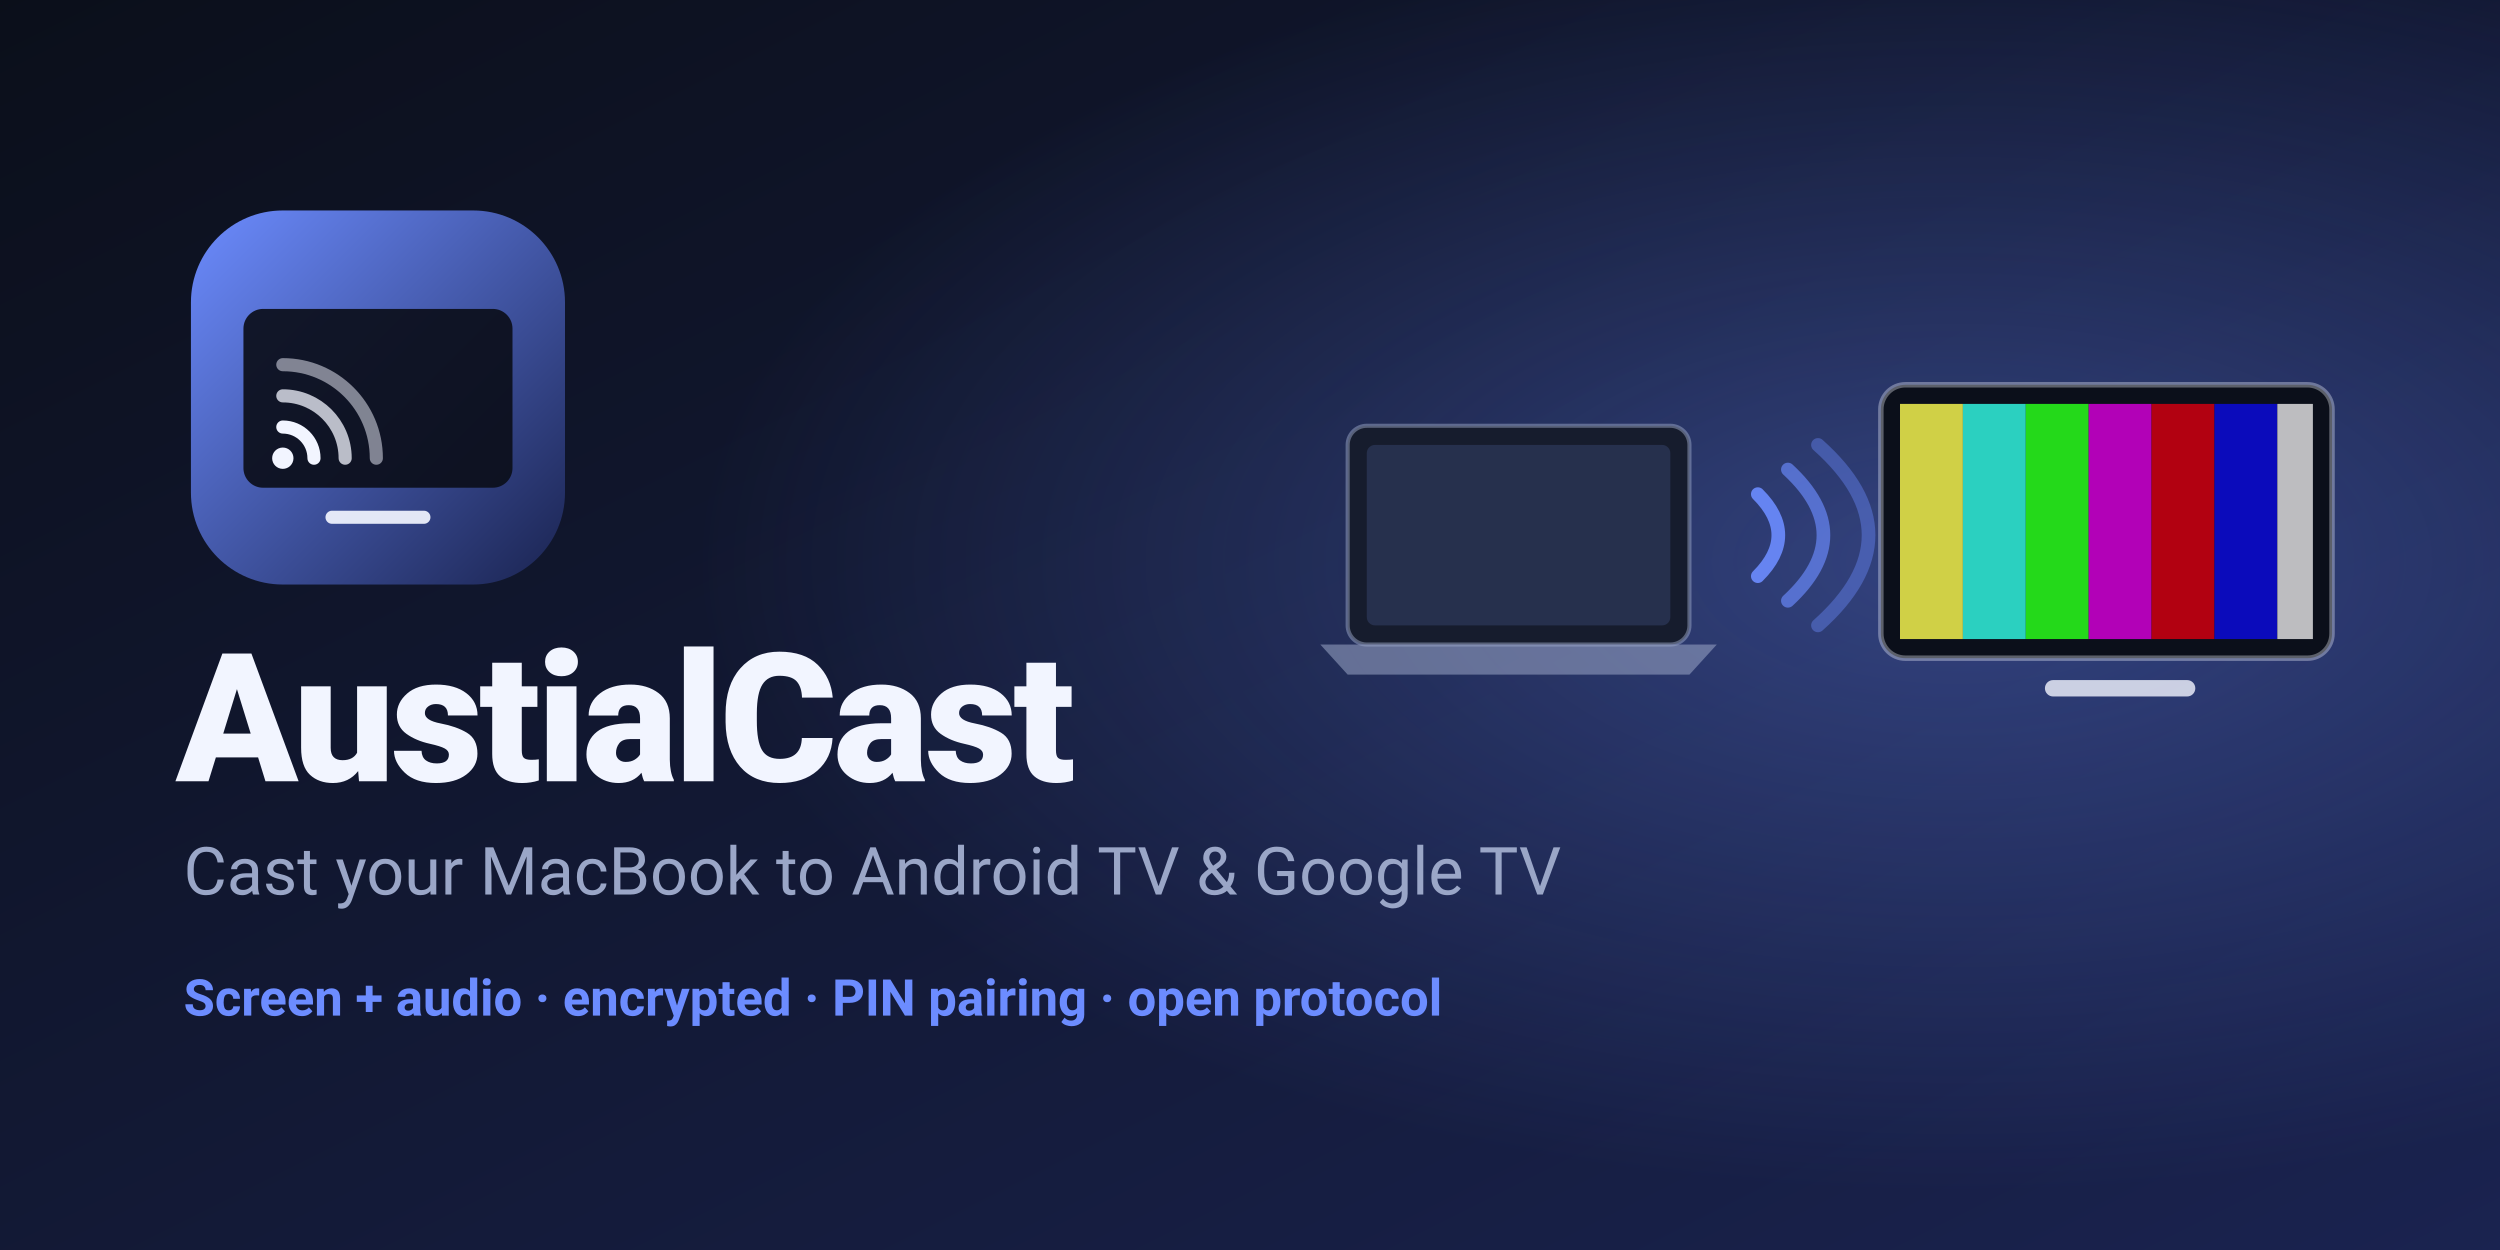
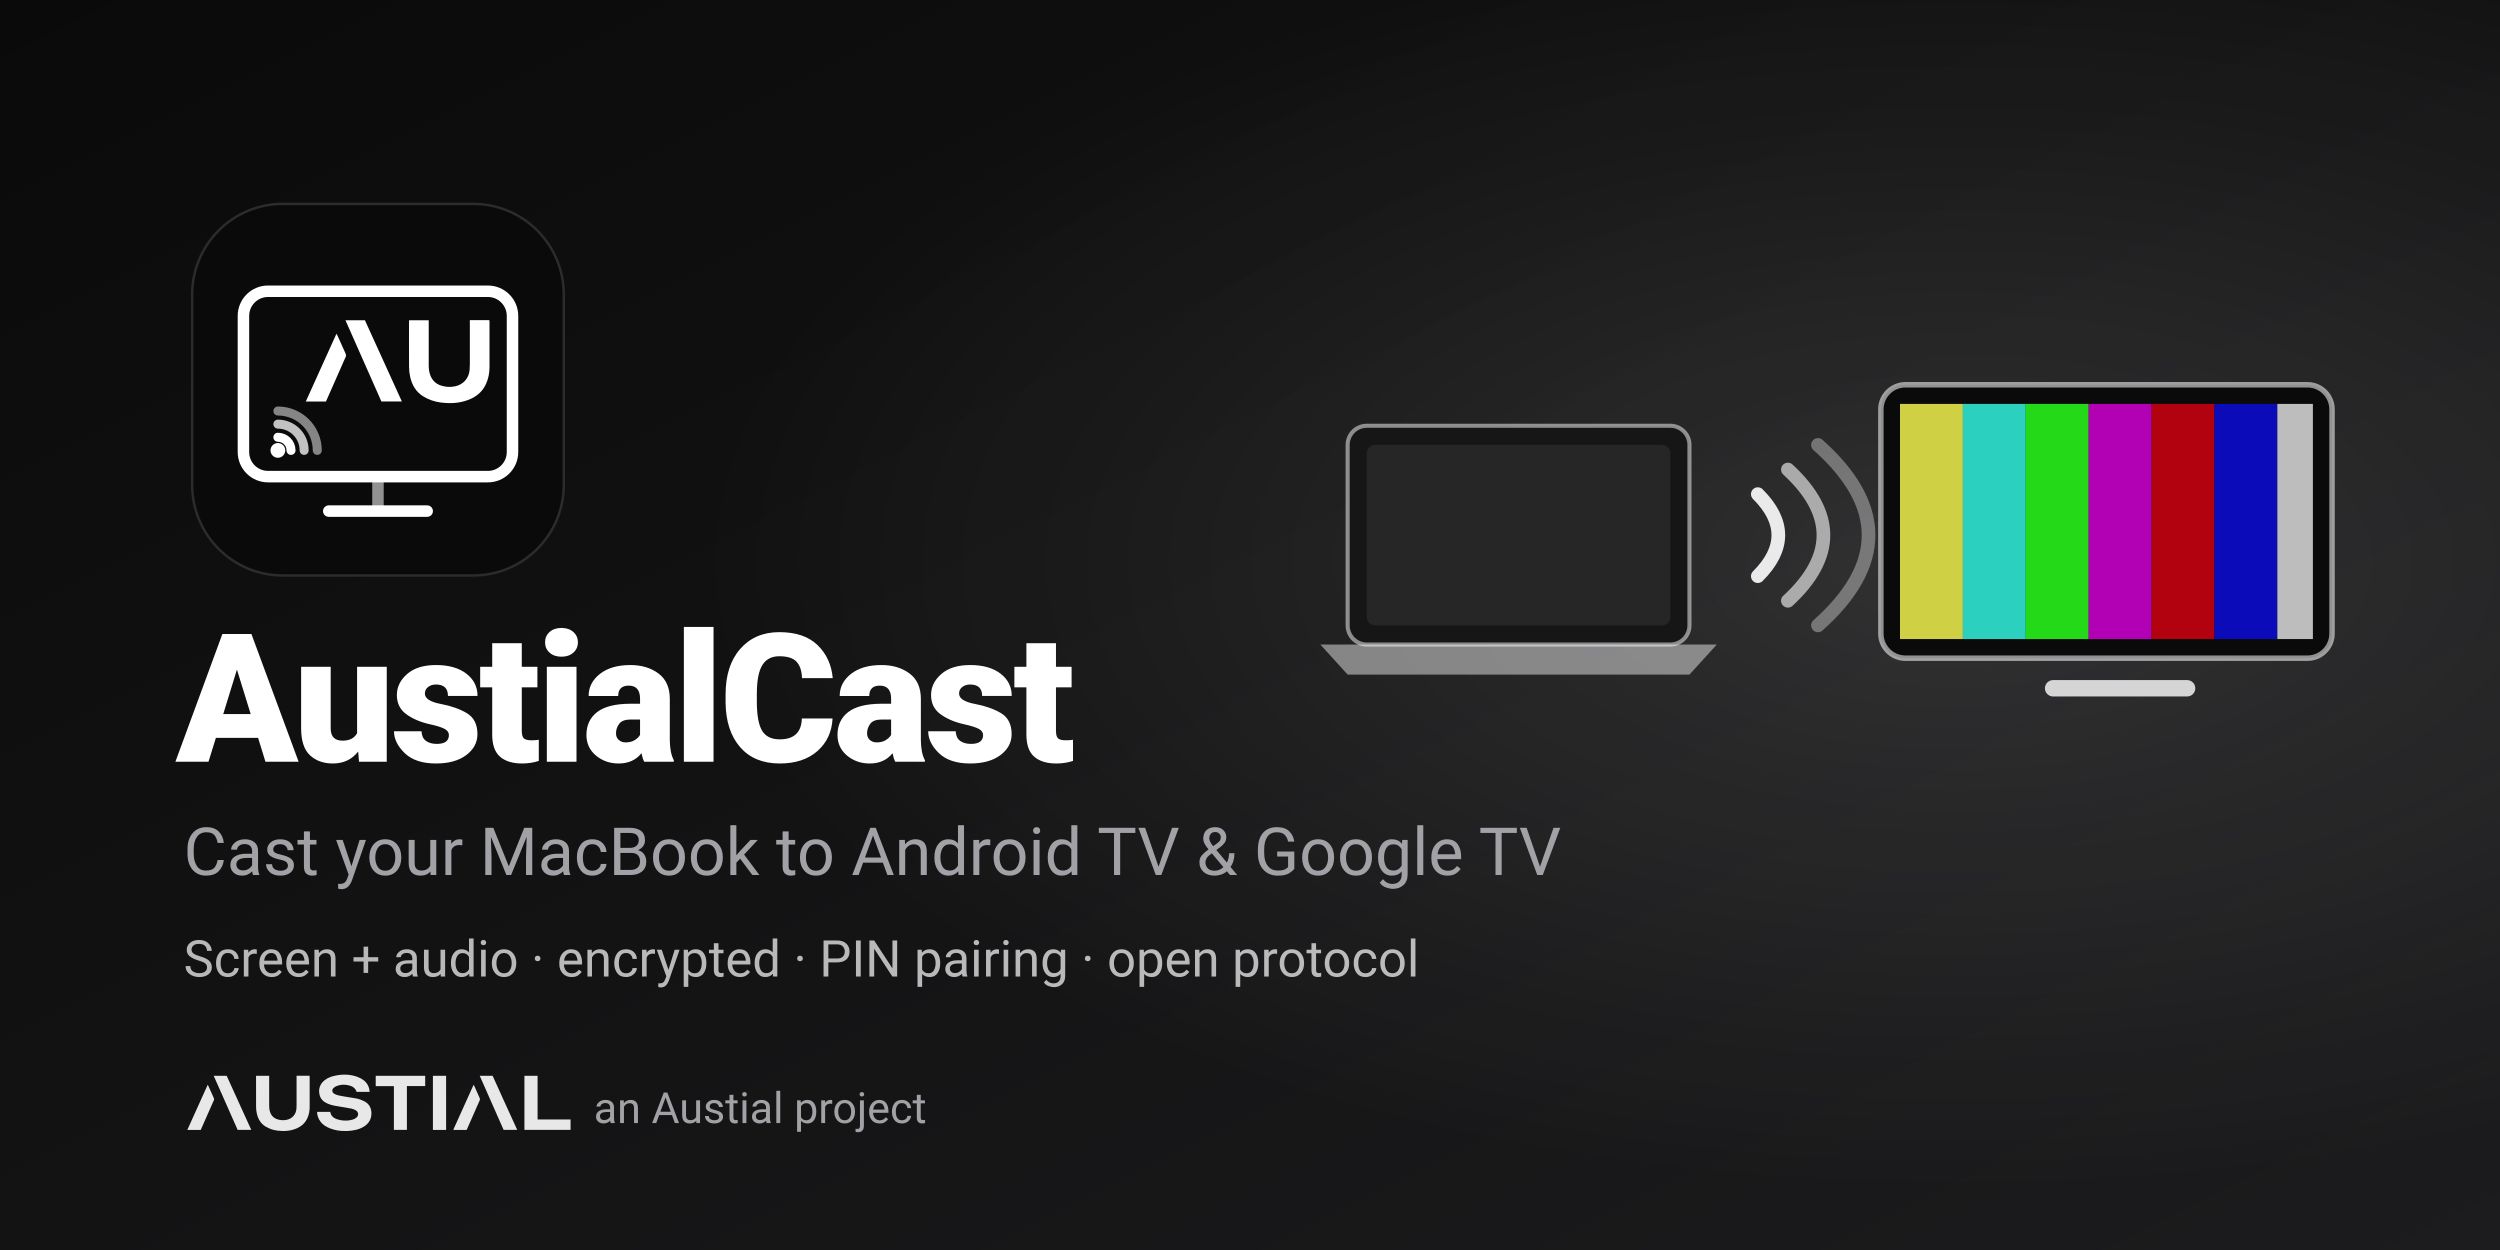
<svg xmlns="http://www.w3.org/2000/svg" viewBox="0 0 1280 640" role="img" aria-label="AustialCast: cast your MacBook to Android TV and Google TV">
  <defs>
    <linearGradient id="bg" x1="0" y1="0" x2="1" y2="1">
-       <stop offset="0" stop-color="#0B0F1A" />
-       <stop offset="1" stop-color="#1A2350" />
-     </linearGradient>
-     <linearGradient id="icon" x1="0" y1="0" x2="1" y2="1">
-       <stop offset="0" stop-color="#6C8CFF" />
-       <stop offset="1" stop-color="#1A2350" />
+       <stop offset="0" stop-color="#0A0A0A" />
+       <stop offset="1" stop-color="#1C1C1E" />
    </linearGradient>
    <radialGradient id="glow" cx="0.78" cy="0.45" r="0.5">
-       <stop offset="0" stop-color="#6C8CFF" stop-opacity=".35" />
-       <stop offset="1" stop-color="#6C8CFF" stop-opacity="0" />
+       <stop offset="0" stop-color="#FFFFFF" stop-opacity=".12" />
+       <stop offset="1" stop-color="#FFFFFF" stop-opacity="0" />
    </radialGradient>
  </defs>
  <rect width="1280" height="640" fill="url(#bg)" />
  <rect width="1280" height="640" fill="url(#glow)" />
  <g transform="translate(690 190) scale(.7)">
-     <rect x="0" y="40" width="250" height="160" rx="14" fill="#161C2D" stroke="#9AA6C7" stroke-opacity=".5" stroke-width="3" />
-     <rect x="14" y="54" width="222" height="132" rx="6" fill="#26304D" />
-     <path d="M-20 200 H270 L250 222 H0 Z" fill="#9AA6C7" fill-opacity=".55" />
-     <g fill="none" stroke="#6C8CFF" stroke-width="10" stroke-linecap="round">
+     <rect x="0" y="40" width="250" height="160" rx="14" fill="#161616" stroke="#FFFFFF" stroke-opacity=".5" stroke-width="3" />
+     <rect x="14" y="54" width="222" height="132" rx="6" fill="#262626" />
+     <path d="M-20 200 H270 L250 222 H0 Z" fill="#FFFFFF" fill-opacity=".45" />
+     <g fill="none" stroke="#FFFFFF" stroke-width="10" stroke-linecap="round">
      <path d="M300 150 q30 -30 0 -60" opacity=".9" />
-       <path d="M322 168 q52 -48 0 -96" opacity=".65" />
-       <path d="M344 186 q74 -66 0 -132" opacity=".4" />
+       <path d="M322 168 q52 -48 0 -96" opacity=".6" />
+       <path d="M344 186 q74 -66 0 -132" opacity=".35" />
    </g>
-     <rect x="390" y="10" width="330" height="200" rx="18" fill="#0B0F1A" stroke="#F2F5FF" stroke-opacity=".35" stroke-width="4" />
+     <rect x="390" y="10" width="330" height="200" rx="18" fill="#0A0A0A" stroke="#FFFFFF" stroke-opacity=".55" stroke-width="4" />
    <g transform="translate(404 24)">
      <rect width="46" height="172" fill="#E6E64A" opacity=".9" />
      <rect x="46" width="46" height="172" fill="#2FE6D2" opacity=".9" />
      <rect x="92" width="46" height="172" fill="#27F01A" opacity=".9" />
      <rect x="138" width="46" height="172" fill="#C400C8" opacity=".9" />
      <rect x="184" width="46" height="172" fill="#C40010" opacity=".9" />
      <rect x="230" width="46" height="172" fill="#0B0BCC" opacity=".9" />
      <rect x="276" width="26" height="172" fill="#D0D0D2" opacity=".9" />
    </g>
-     <rect x="510" y="226" width="110" height="12" rx="6" fill="#F2F5FF" fill-opacity=".8" />
+     <rect x="510" y="226" width="110" height="12" rx="6" fill="#FFFFFF" fill-opacity=".8" />
  </g>
-   <g transform="translate(86 96) scale(.42)">
-     <rect x="28" y="28" width="456" height="456" rx="112" fill="url(#icon)" />
-     <rect x="92" y="148" width="328" height="218" rx="24" fill="#0B0F1A" fill-opacity=".92" />
-     <rect x="192" y="394" width="128" height="16" rx="8" fill="#F2F5FF" fill-opacity=".92" />
-     <g fill="none" stroke="#F2F5FF" stroke-width="16" stroke-linecap="round">
-       <path d="M178 330 A38 38 0 0 0 140 292" />
-       <path d="M216 330 A76 76 0 0 0 140 254" stroke-opacity=".75" />
-       <path d="M254 330 A114 114 0 0 0 140 216" stroke-opacity=".5" />
+   <g transform="translate(86 92) scale(.42)">
+     <rect x="28" y="28" width="456" height="456" rx="112" fill="#0A0A0A" />
+     <rect x="29.5" y="29.5" width="453" height="453" rx="110.5" fill="none" stroke="#FFFFFF" stroke-opacity=".14" stroke-width="3" />
+     <rect x="92" y="136" width="328" height="226" rx="30" fill="none" stroke="#FFFFFF" stroke-width="14" />
+     <path d="M196 404H316" stroke="#FFFFFF" stroke-width="14" stroke-linecap="round" />
+     <path d="M256 362V404" stroke="#FFFFFF" stroke-opacity=".55" stroke-width="14" />
+     <g fill="#FFFFFF" transform="translate(280 222) scale(.7) translate(-256 -214)">
+       <path d="M 159.25,219.52 C 149.80,240.98 140.46,262.10 131.12,283.23 C 119.40,283.23 107.97,283.23 96.00,283.23 C 113.81,243.82 131.47,204.77 149.38,165.16 C 150.13,166.45 150.74,167.31 151.17,168.26 C 155.82,178.57 160.39,188.92 165.10,199.20 C 166.20,201.60 166.49,203.66 165.23,206.15 C 163.08,210.39 161.30,214.82 159.25,219.52 z" />
+       <path d="M 232.05,214.32 C 220.99,190.00 209.93,165.69 199.00,141.66 C 187.46,141.66 176.53,141.66 165.10,141.66 C 186.10,189.14 206.93,236.21 227.65,283.04 C 239.78,283.04 251.31,283.04 263.31,283.04 C 252.85,260.05 242.60,237.52 232.05,214.32 z" />
+       <path d="M 310.10,180.06 C 310.10,193.37 310.08,206.19 310.10,219.01 C 310.10,224.61 310.47,230.16 312.20,235.55 C 315.39,245.45 321.73,252.24 331.71,255.44 C 339.68,257.99 347.77,258.44 355.98,256.71 C 370.25,253.69 379.97,242.86 381.31,228.33 C 381.61,225.07 381.73,221.78 381.73,218.50 C 381.76,194.34 381.73,170.18 381.72,146.02 C 381.72,144.72 381.72,143.43 381.72,141.41 C 393.07,141.41 404.16,141.38 415.65,141.44 C 415.76,142.75 415.96,143.99 415.96,145.23 C 415.98,171.20 416.00,197.17 415.96,223.14 C 415.95,233.25 414.17,243.02 409.98,252.31 C 404.60,264.22 395.85,272.67 384.09,278.17 C 367.32,286.01 349.73,287.21 331.63,284.97 C 320.37,283.58 309.91,280.04 300.28,274.06 C 287.79,266.30 281.10,254.50 277.88,240.61 C 276.59,235.06 275.90,229.25 275.85,223.55 C 275.65,197.09 275.77,170.63 275.78,144.17 C 275.78,143.38 275.88,142.60 275.94,141.62 C 287.33,141.62 298.43,141.62 310.10,141.62 C 310.10,154.35 310.10,166.96 310.10,180.06 z" />
    </g>
-     <circle cx="140" cy="330" r="13" fill="#F2F5FF" />
+     <g fill="none" stroke="#FFFFFF" stroke-width="11" stroke-linecap="round">
+       <path d="M150 330A16 16 0 0 0 134 314" />
+       <path d="M166 330A32 32 0 0 0 134 298" stroke-opacity=".75" />
+       <path d="M182 330A48 48 0 0 0 134 282" stroke-opacity=".5" />
+     </g>
+     <circle cx="134" cy="330" r="9" fill="#FFFFFF" />
  </g>
-   <g font-family="-apple-system, 'Segoe UI', Roboto, Helvetica, Arial, sans-serif" fill="#F2F5FF">
-     <text x="90" y="400" font-size="92" font-weight="800" letter-spacing="-2">AustialCast</text>
-     <text x="94" y="458" font-size="34" fill="#9AA6C7">Cast your MacBook to Android TV &amp; Google TV</text>
-     <text x="94" y="520" font-size="26" fill="#6C8CFF" font-weight="600">Screen + audio · encrypted · PIN pairing · open protocol</text>
+   <g font-family="-apple-system, 'Segoe UI', Roboto, Helvetica, Arial, sans-serif" fill="#FFFFFF">
+     <text x="90" y="390" font-size="92" font-weight="800" letter-spacing="-2">AustialCast</text>
+     <text x="94" y="448" font-size="34" fill="#A1A1A6">Cast your MacBook to Android TV &amp; Google TV</text>
+     <text x="94" y="500" font-size="26" fill="#FFFFFF" fill-opacity=".7">Screen + audio · encrypted · PIN pairing · open protocol</text>
  </g>
+   <g transform="translate(94 548) scale(0.0966) translate(-360 -599)" opacity=".9">
+     <path fill="#FFFFFF" opacity="1" stroke="none" d=" M1218.049,920.618  C1190.185,921.3 1163.954,917.347 1138.825,907.713  C1118.449,899.9 1099.468,889.613 1085.997,871.544  C1074.595,856.249 1067.819,839.307 1067.383,819.361  C1090.834,819.361 1113.676,819.361 1137.228,819.361  C1137.519,820.441 1137.992,821.913 1138.307,823.417  C1140.838,835.508 1147.605,844.537 1157.977,851.08  C1168.006,857.408 1179.084,860.712 1190.609,862.869  C1213.185,867.096 1235.657,866.729 1257.603,859.835  C1264.37,857.708 1271.234,853.999 1276.469,849.264  C1289.191,837.755 1287.5,820.184 1272.881,811.183  C1266.207,807.074 1258.469,803.932 1250.8,802.348  C1230.943,798.248 1210.886,795.076 1190.854,791.872  C1168.185,788.245 1145.381,785.198 1124.095,775.948  C1102.252,766.455 1085.485,751.721 1080.329,727.558  C1073.568,695.869 1083.672,669.691 1109.45,650.071  C1125.918,637.537 1145.172,630.992 1165.233,626.941  C1204.822,618.948 1244.025,619.655 1282.183,634.134  C1305.088,642.825 1325.028,655.615 1336.843,678.267  C1342.721,689.538 1345.738,701.095 1345.691,713.335  C1322.877,713.335 1300.041,713.335 1276.731,713.335  C1270.513,691.76 1253.427,682.47 1233.035,678.052  C1212.513,673.607 1191.945,674.235 1172.159,681.981  C1166.375,684.245 1160.66,687.498 1155.941,691.507  C1144.353,701.351 1145.922,716.257 1159.158,723.669  C1172.133,730.935 1186.639,733.546 1201.091,735.97  C1225.678,740.092 1250.352,743.718 1274.89,748.108  C1289.679,750.754 1303.685,756.05 1317.136,762.868  C1341.749,775.342 1354.21,795.747 1355.466,822.775  C1356.993,855.655 1342.684,880.754 1314.888,897.754  C1288.649,913.801 1259.19,918.866 1228.994,920.581  C1225.673,920.769 1222.332,920.613 1218.049,920.618 z" />
+     <path fill="#FFFFFF" opacity="1" stroke="none" d=" M813.606,706  C813.596,732.99 813.553,758.98 813.589,784.969  C813.605,796.315 814.345,807.569 817.864,818.497  C824.326,838.565 837.163,852.327 857.409,858.813  C873.569,863.99 889.969,864.9 906.599,861.384  C935.523,855.271 955.23,833.306 957.945,803.866  C958.554,797.25 958.805,790.58 958.812,783.935  C958.859,734.954 958.802,685.974 958.778,636.993  C958.776,634.369 958.778,631.745 958.778,627.654  C981.8,627.651 1004.266,627.584 1027.558,627.712  C1027.789,630.368 1028.196,632.879 1028.198,635.39  C1028.234,688.036 1028.273,740.681 1028.2,793.327  C1028.171,813.839 1024.562,833.64 1016.062,852.47  C1005.168,876.607 987.42,893.747 963.578,904.896  C929.586,920.793 893.924,923.225 857.251,918.68  C834.423,915.852 813.209,908.685 793.699,896.567  C768.368,880.832 754.816,856.907 748.282,828.751  C745.671,817.5 744.26,805.725 744.172,794.175  C743.763,740.533 744.006,686.885 744.032,633.24  C744.033,631.655 744.223,630.069 744.351,628.077  C767.434,628.077 789.944,628.077 813.606,628.077  C813.606,653.896 813.606,679.448 813.606,706 z" />
+     <path fill="#FFFFFF" opacity="1" stroke="none" d=" M1543.536,782  C1543.537,826.637 1543.537,870.273 1543.537,914.675  C1520.665,914.675 1498.205,914.675 1474.608,914.675  C1474.608,837.701 1474.608,760.586 1474.608,682.732  C1441.962,682.732 1410.437,682.732 1378.291,682.732  C1378.291,664.229 1378.291,646.459 1378.291,628.162  C1465.523,628.162 1552.687,628.162 1640.446,628.162  C1640.446,646.062 1640.446,663.857 1640.446,682.451  C1608.241,682.451 1576.377,682.451 1543.536,682.451  C1543.536,715.825 1543.536,748.413 1543.536,782 z" />
+     <path fill="#FFFFFF" opacity="1" stroke="none" d=" M2236.25,702  C2236.251,754.882 2236.251,806.763 2236.251,859.549  C2294.844,859.549 2352.627,859.549 2411.024,859.549  C2411.024,878.274 2411.024,896.106 2411.024,914.69  C2329.765,914.69 2248.4,914.69 2166.456,914.69  C2166.456,819.213 2166.456,723.85 2166.456,628.057  C2189.598,628.057 2212.409,628.057 2236.25,628.057  C2236.25,652.593 2236.25,676.796 2236.25,702 z" />
+     <path fill="#FFFFFF" opacity="1" stroke="none" d=" M1681.459,887.908  C1681.458,800.767 1681.458,714.555 1681.458,628.009  C1705.07,628.009 1727.953,628.009 1751.358,628.009  C1751.358,723.744 1751.358,819.121 1751.358,914.963  C1728.001,914.963 1705.191,914.963 1681.459,914.963  C1681.459,906.024 1681.459,897.43 1681.459,887.908 z" />
+     <path fill="#FFFFFF" opacity="1" stroke="none" d=" M655.69,776.146  C676.766,822.494 697.536,868.15 718.741,914.76  C694.413,914.76 671.048,914.76 646.453,914.76  C604.451,819.83 562.236,724.416 519.648,628.16  C542.829,628.16 564.989,628.16 588.369,628.16  C610.529,676.865 632.956,726.159 655.69,776.146 z" />
+     <path fill="#FFFFFF" opacity="1" stroke="none" d=" M2052.681,749.074  C2077.994,804.459 2102.956,859.173 2128.332,914.793  C2103.965,914.793 2080.562,914.793 2056.212,914.793  C2014.285,819.868 1972.137,724.442 1929.62,628.18  C1952.671,628.18 1974.809,628.18 1998.007,628.18  C2015.962,667.915 2034.146,708.158 2052.681,749.074 z" />
+     <path fill="#FFFFFF" opacity="1" stroke="none" d=" M507.803,785.991  C488.638,829.51 469.715,872.309 450.777,915.142  C427.006,915.142 403.848,915.142 379.578,915.142  C415.691,835.267 451.481,756.105 487.792,675.791  C489.319,678.414 490.553,680.162 491.417,682.077  C500.841,702.984 510.104,723.965 519.665,744.809  C521.896,749.673 522.473,753.853 519.911,758.904  C515.555,767.49 511.96,776.461 507.803,785.991 z" />
+     <path fill="#FFFFFF" opacity="1" stroke="none" d=" M1795.942,899.797  C1829.71,824.905 1863.202,750.729 1897.064,675.734  C1898.477,678.056 1899.788,679.77 1900.645,681.688  C1910.133,702.915 1919.48,724.206 1929.048,745.397  C1930.91,749.523 1931.614,753.093 1929.635,757.561  C1907.169,808.277 1884.904,859.081 1862.561,909.851  C1861.774,911.64 1860.739,913.32 1859.758,915.167  C1836.596,915.167 1813.691,915.167 1790.418,915.167  C1790.017,909.452 1794.063,905.391 1795.942,899.797 z" />
+   </g>
+   <text x="304" y="575" font-family="-apple-system, 'Segoe UI', Roboto, Helvetica, Arial, sans-serif" font-size="22" fill="#A1A1A6">an Austial project</text>
</svg>
